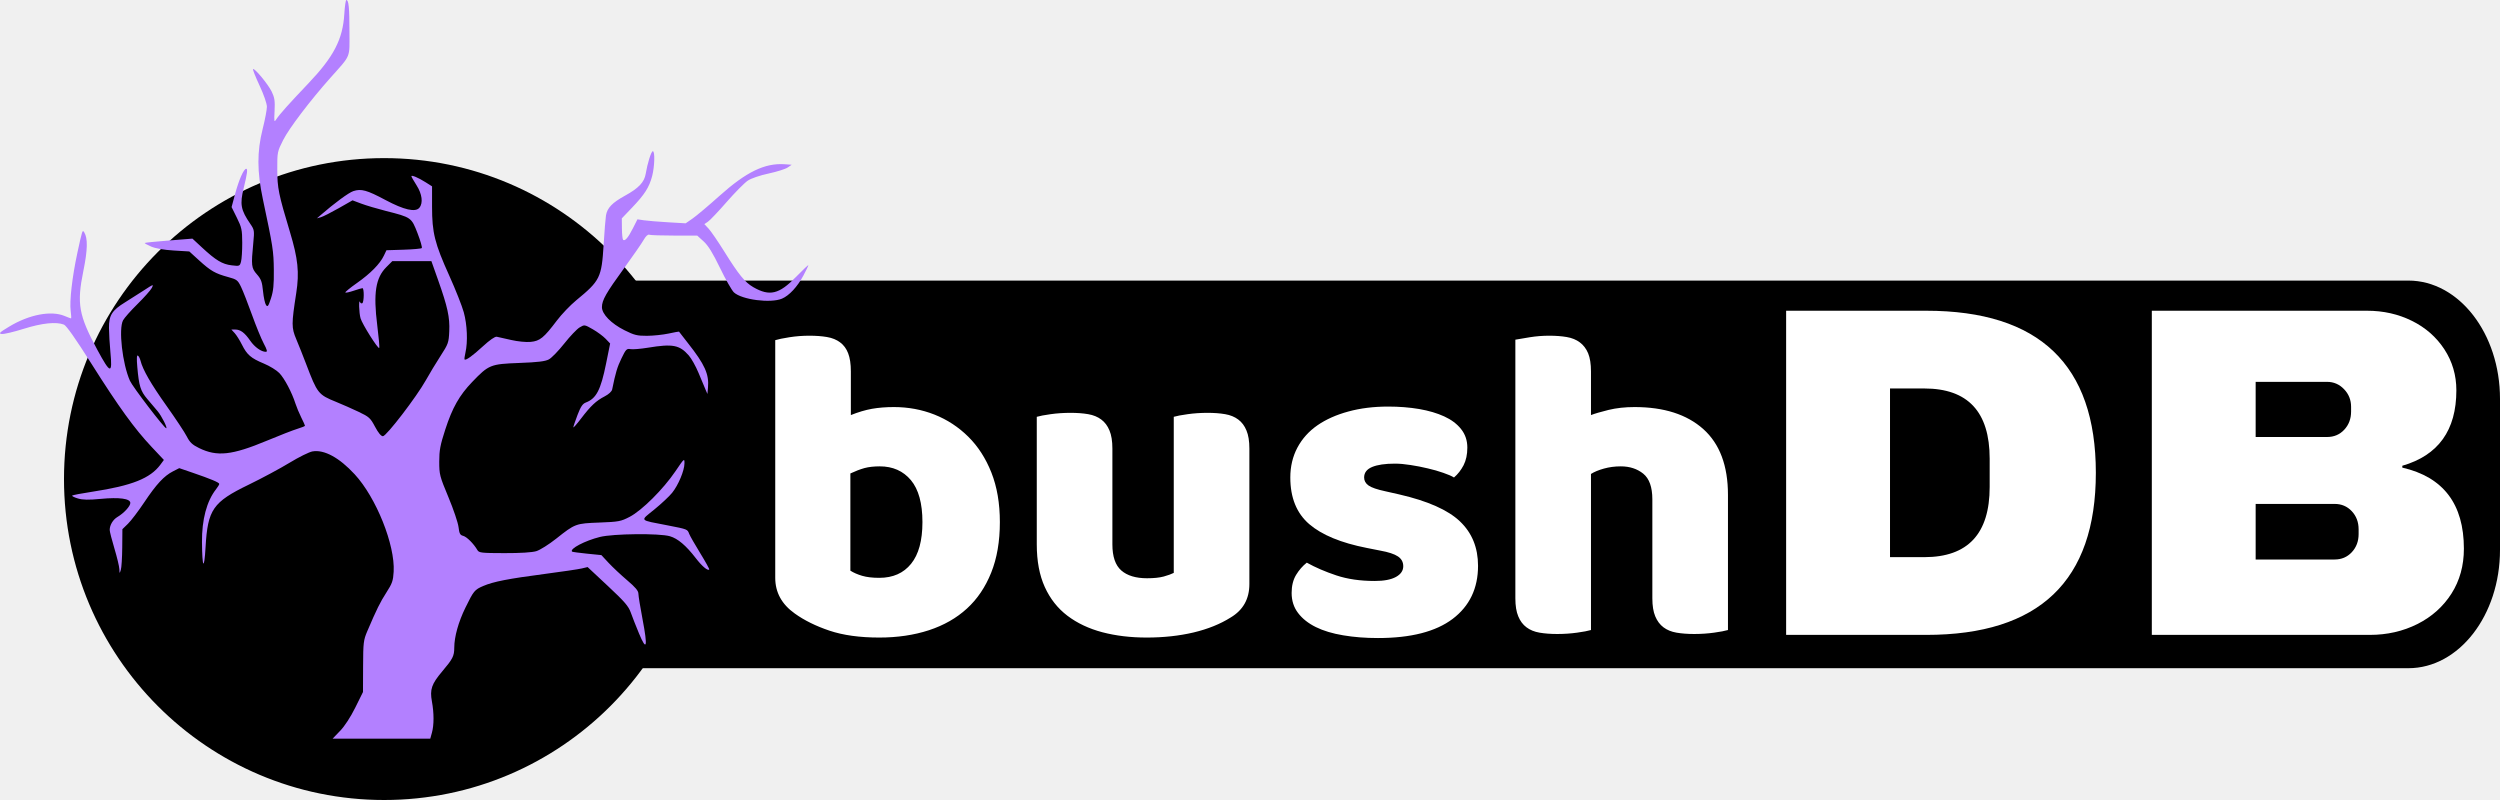
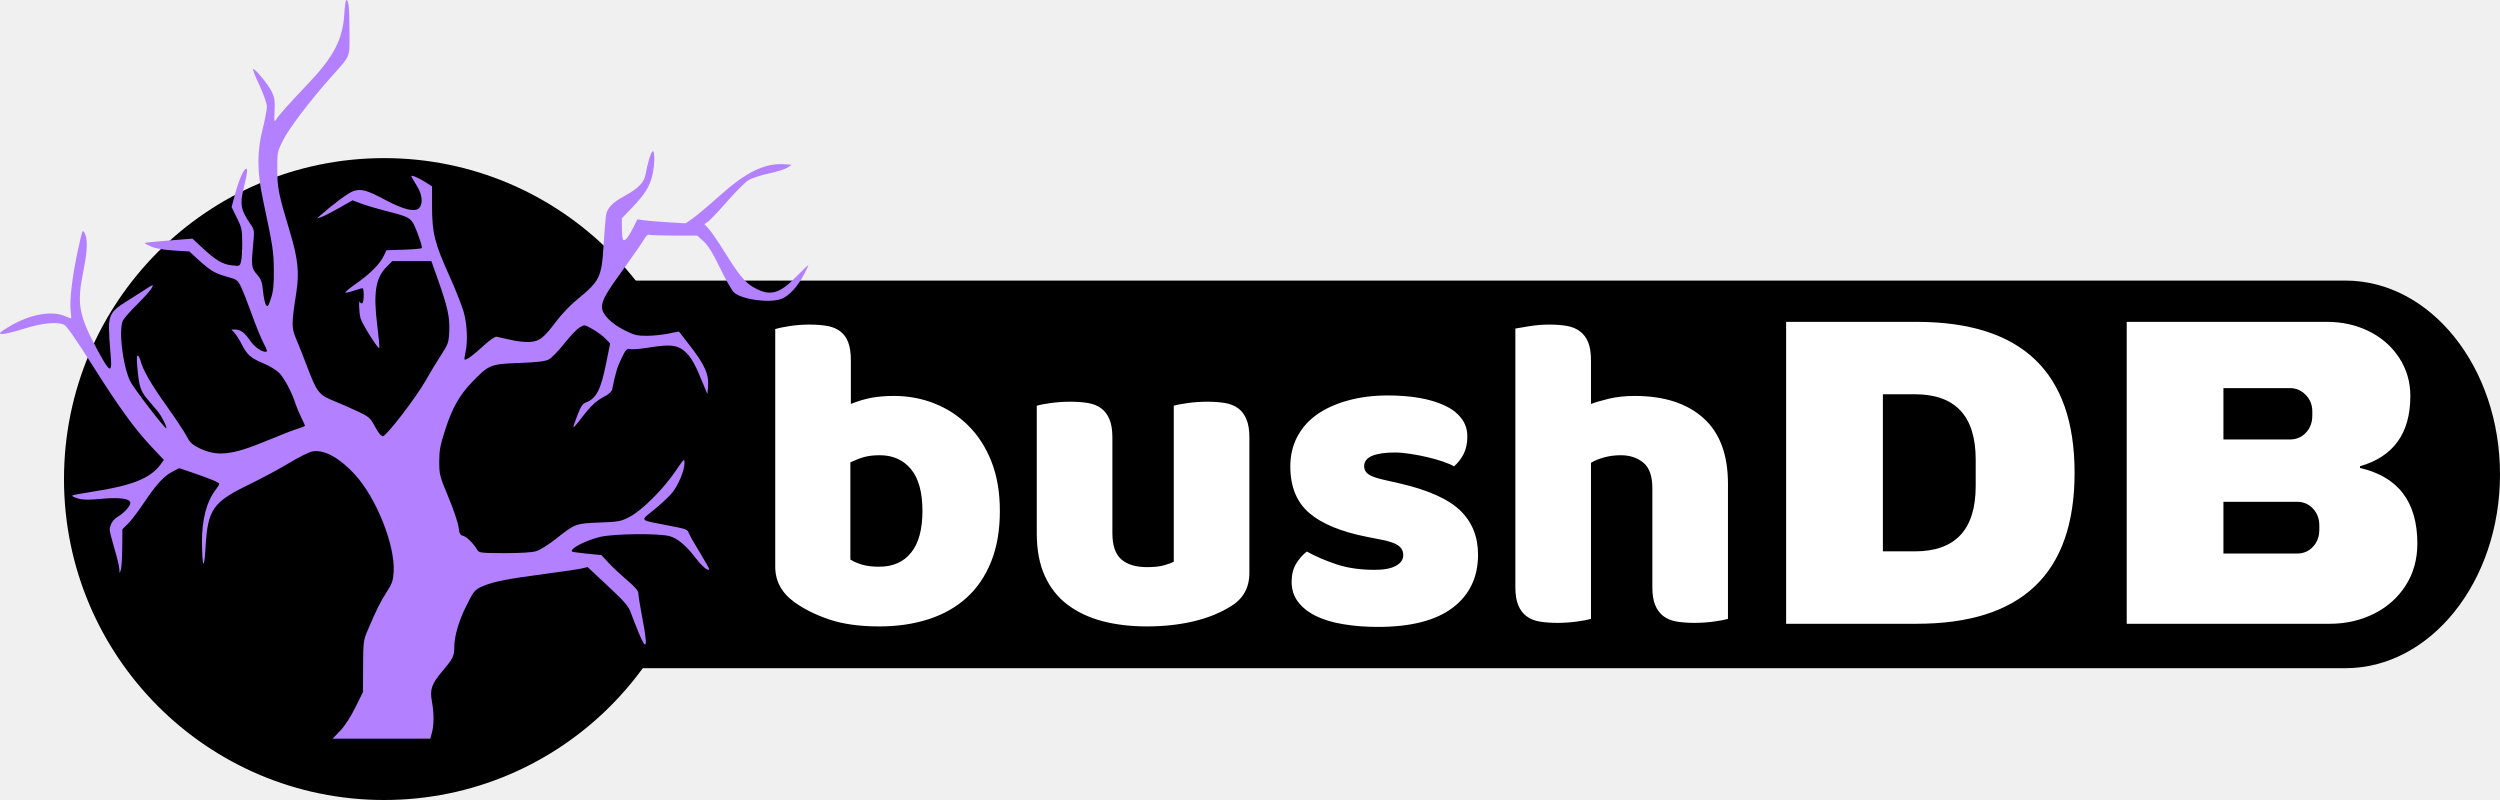
<svg xmlns="http://www.w3.org/2000/svg" width="350.001" height="112" version="1.1" viewBox="0 0 376.251 120.4" id="svg23">
  <defs id="defs7">
    <filter id="editing-jagged" x="0" y="0" width="1" height="1">
      <feTurbulence baseFrequency="0" result="turb" seed="1" id="feTurbulence2" />
      <feDisplacementMap in="SourceGraphic" in2="turb" id="feDisplacementMap4" scale="0" xChannelSelector="A" yChannelSelector="A" />
    </filter>
  </defs>
-   <g id="g1577" transform="translate(-14.37446,-7.252486)">
+   <g id="g1577" transform="translate(-14.37446,-7.252487)">
    <g id="g970" transform="translate(36)" style="stroke:none" />
  </g>
-   <g id="g1753" transform="matrix(1.0008,0,0,1.003333,-9.006658,-1.883745)">
-     <g id="g199">
-       <rect x="33.85" y="43.965" width="351.1" height="58.143" rx="13.78" ry="17.741" stroke-width="0.79" id="rect9" style="fill:#000000;stroke:none;stroke-width:1.739;stroke-dasharray:none" />
-       <g id="g1569" style="fill:#ffffff;stroke:none" transform="translate(31.37046,-0.7161302)">
-         <path d="m 267.294,49.204 q 25.509,0 25.509,24.312 0,24.312 -25.509,24.312 H 246.228 V 49.204 Z m -5.445,11.662 v 25.3 h 5.157 q 9.83,0 9.83,-10.53 v -4.241 q 0,-10.53 -9.83,-10.53 z m 71.739,-11.662 q 3.678,0 6.747,1.518 3.076,1.518 4.882,4.273 1.8,2.755 1.8,6.152 0,8.972 -8.128,11.309 v 0.281 q 9.26,2.12 9.26,12.159 0,3.815 -1.872,6.747 -1.878,2.932 -5.124,4.561 -3.253,1.623 -7.14,1.623 H 301.22 V 49.205 Z m -16.753,10.667 v 8.272 h 10.746 q 1.558,0 2.578,-1.093 1.027,-1.099 1.027,-2.722 v -0.707 q 0,-1.558 -1.06,-2.65 -1.06,-1.099 -2.546,-1.099 z m 0,18.311 v 8.337 h 11.878 q 1.551,0 2.578,-1.093 1.027,-1.099 1.027,-2.722 v -0.707 q 0,-1.63 -1.027,-2.722 -1.027,-1.093 -2.578,-1.093 z" fill="#aa0000" stroke-width="0.654" id="path11" style="fill:#ffffff;stroke:none" />
+   <g id="g261">
+     <rect x="24.87" y="42.227" width="351.381" height="58.337" rx="23.281" ry="29.168" stroke-width="0.79" id="rect9" style="fill:#000000;stroke:none;stroke-width:1.742;stroke-dasharray:none" />
+     <g id="g1569" style="fill:#ffffff;stroke:none" transform="matrix(1.0008,0,0,1.003333,22.38888,-4.276972)">
+       <g id="g202">
+         <path d="m 265.848,52.543 q 23.758,0 23.758,22.643 0,22.643 -23.758,22.643 H 246.228 V 52.543 Z m -5.071,10.861 v 23.563 h 4.803 q 9.155,0 9.155,-9.807 v -3.95 q 0,-9.807 -9.155,-9.807 z m 66.814,-10.861 q 3.425,0 6.284,1.414 2.865,1.414 4.547,3.98 1.676,2.566 1.676,5.729 0,8.356 -7.57,10.532 v 0.262 q 8.624,1.975 8.624,11.325 0,3.553 -1.743,6.284 -1.749,2.731 -4.772,4.248 -3.029,1.512 -6.65,1.512 H 297.445 V 52.544 Z m -15.603,9.935 v 7.704 h 10.008 q 1.451,0 2.401,-1.018 0.957,-1.024 0.957,-2.536 v -0.658 q 0,-1.451 -0.987,-2.468 -0.987,-1.024 -2.371,-1.024 z m 0,17.054 v 7.765 h 11.062 q 1.445,0 2.401,-1.018 0.957,-1.024 0.957,-2.536 v -0.658 q 0,-1.518 -0.957,-2.536 -0.957,-1.018 -2.401,-1.018 z" fill="#aa0000" stroke-width="0.609" id="path11" style="fill:#ffffff;stroke:none" />
        <g transform="matrix(1.045165,0,0,1.045165,90.59312,97.16051)" fill="#ffffff" id="g15" style="fill:#ffffff;stroke:none;filter:url(#editing-jagged)">
          <path d="m 3.46,-7.55 v -34.11 q 0.64,-0.2 2.04,-0.42 1.41,-0.22 2.88,-0.22 1.41,0 2.53,0.19 1.12,0.19 1.89,0.77 0.77,0.57 1.15,1.56 0.39,1 0.39,2.6 v 6.27 q 1.6,-0.64 3.04,-0.9 1.44,-0.25 3.16,-0.25 3.08,0 5.83,1.08 2.75,1.09 4.86,3.17 2.11,2.08 3.33,5.15 1.22,3.08 1.22,7.11 0,4.16 -1.25,7.26 -1.25,3.11 -3.49,5.15 -2.24,2.05 -5.47,3.11 -3.23,1.05 -7.14,1.05 -4.22,0 -7.17,-0.99 Q 8.32,-0.96 6.27,-2.43 3.46,-4.42 3.46,-7.55 Z m 14.97,0 q 2.95,0 4.58,-2.02 1.63,-2.01 1.63,-5.98 0,-4.03 -1.66,-6.02 -1.67,-1.98 -4.48,-1.98 -1.28,0 -2.21,0.25 -0.93,0.26 -2.02,0.77 v 13.95 q 0.71,0.45 1.7,0.74 0.99,0.29 2.46,0.29 z m 22.66,-4.8 v -18.31 q 0.64,-0.19 2.01,-0.38 1.38,-0.19 2.85,-0.19 1.41,0 2.53,0.19 1.12,0.19 1.89,0.77 0.77,0.57 1.18,1.57 0.42,0.99 0.42,2.59 v 13.76 q 0,2.62 1.28,3.74 1.28,1.12 3.71,1.12 1.47,0 2.4,-0.25 0.93,-0.26 1.44,-0.52 v -22.4 q 0.64,-0.19 2.02,-0.38 1.37,-0.19 2.84,-0.19 1.41,0 2.53,0.19 1.12,0.19 1.89,0.77 0.77,0.57 1.18,1.57 0.42,0.99 0.42,2.59 v 19.45 q 0,3.2 -2.69,4.8 -2.24,1.41 -5.34,2.15 -3.11,0.73 -6.75,0.73 -3.46,0 -6.37,-0.76 -2.91,-0.77 -5.03,-2.37 -2.11,-1.6 -3.26,-4.13 -1.15,-2.53 -1.15,-6.11 z m 63.49,3.07 q 0,4.86 -3.65,7.62 -3.65,2.75 -10.75,2.75 -2.69,0 -5,-0.39 -2.3,-0.38 -3.93,-1.18 -1.63,-0.8 -2.56,-2.02 -0.93,-1.21 -0.93,-2.88 0,-1.53 0.64,-2.59 0.64,-1.05 1.54,-1.76 1.85,1.03 4.25,1.83 2.4,0.8 5.54,0.8 1.98,0 3.04,-0.58 1.05,-0.58 1.05,-1.54 0,-0.89 -0.76,-1.4 -0.77,-0.52 -2.56,-0.84 l -1.92,-0.38 q -5.57,-1.09 -8.29,-3.42 -2.72,-2.34 -2.72,-6.69 0,-2.37 1.02,-4.29 1.03,-1.92 2.88,-3.2 1.86,-1.28 4.45,-1.98 2.59,-0.71 5.73,-0.71 2.37,0 4.45,0.35 2.08,0.36 3.61,1.06 1.54,0.7 2.43,1.82 0.9,1.12 0.9,2.66 0,1.47 -0.54,2.53 -0.55,1.05 -1.38,1.76 -0.51,-0.32 -1.54,-0.67 -1.02,-0.36 -2.24,-0.64 -1.21,-0.29 -2.46,-0.48 -1.25,-0.2 -2.27,-0.2 -2.11,0 -3.27,0.48 -1.15,0.48 -1.15,1.51 0,0.7 0.64,1.15 0.64,0.45 2.43,0.83 l 1.99,0.45 q 6.14,1.41 8.73,3.87 2.6,2.47 2.6,6.37 z m 35.96,-10.18 v 19.4 q -0.64,0.19 -2.01,0.38 -1.38,0.19 -2.85,0.19 -1.41,0 -2.53,-0.19 -1.12,-0.19 -1.89,-0.77 -0.76,-0.57 -1.18,-1.57 -0.42,-0.99 -0.42,-2.59 v -14.21 q 0,-2.62 -1.31,-3.68 -1.31,-1.05 -3.23,-1.05 -1.28,0 -2.43,0.32 -1.15,0.32 -1.86,0.77 v 22.4 q -0.64,0.19 -2.01,0.38 -1.38,0.19 -2.85,0.19 -1.41,0 -2.53,-0.19 -1.12,-0.19 -1.89,-0.77 -0.77,-0.57 -1.18,-1.57 -0.42,-0.99 -0.42,-2.59 v -37.12 q 0.71,-0.13 2.08,-0.35 1.38,-0.22 2.79,-0.22 1.4,0 2.52,0.19 1.12,0.19 1.89,0.77 0.77,0.57 1.19,1.56 0.41,1 0.41,2.6 v 6.27 q 0.83,-0.32 2.53,-0.74 1.7,-0.41 3.74,-0.41 6.34,0 9.89,3.16 3.55,3.17 3.55,9.44 z" fill="#ffffff" id="path13" style="fill:#ffffff;stroke:none" />
        </g>
      </g>
-       <g id="g1084" transform="matrix(1.318936,0,0,1.318936,-30.16478,-23.49426)">
-         <circle style="fill:#000000;stroke:#000000;stroke-width:1.496;stroke-linejoin:round;stroke-dasharray:none" id="path1024" cx="73.49" cy="73.719" r="35.752" />
-         <g id="g1079">
-           <path d="m 68.471,102.36 c 0.522,-0.542 1.196,-1.575 1.732,-2.654 l 0.877,-1.767 0.012,-2.914 c 0.011,-2.711 0.045,-2.989 0.477,-4 1.059,-2.476 1.476,-3.317 2.19,-4.421 0.65,-1.005 0.761,-1.323 0.819,-2.354 0.171,-3.036 -1.989,-8.42 -4.443,-11.07 -1.761,-1.903 -3.475,-2.831 -4.809,-2.606 -0.376,0.063 -1.557,0.646 -2.625,1.295 -1.068,0.649 -3.166,1.772 -4.662,2.496 -4.076,1.972 -4.663,2.82 -4.907,7.09 -0.157,2.733 -0.386,2.415 -0.409,-0.569 -0.02,-2.555 0.54,-4.657 1.603,-6.008 0.203,-0.258 0.368,-0.53 0.368,-0.605 0,-0.162 -0.972,-0.57 -3.051,-1.279 l -1.512,-0.516 -0.714,0.364 c -1.022,0.521 -1.893,1.458 -3.279,3.528 -0.668,0.997 -1.501,2.091 -1.852,2.431 l -0.637,0.618 -0.018,2.092 c -0.01,1.151 -0.083,2.296 -0.163,2.544 -0.142,0.445 -0.145,0.443 -0.165,-0.091 -0.011,-0.299 -0.264,-1.351 -0.561,-2.338 -0.298,-0.987 -0.541,-1.941 -0.541,-2.119 0,-0.554 0.372,-1.174 0.885,-1.477 0.74,-0.437 1.468,-1.226 1.468,-1.59 0,-0.5 -1.233,-0.669 -3.388,-0.466 -1.382,0.131 -2.038,0.118 -2.598,-0.049 -0.412,-0.123 -0.702,-0.271 -0.645,-0.328 0.057,-0.057 1.101,-0.256 2.32,-0.441 4.497,-0.686 6.588,-1.517 7.743,-3.079 l 0.393,-0.532 -1.402,-1.486 c -1.962,-2.08 -3.715,-4.497 -6.859,-9.458 -1.785,-2.816 -2.86,-4.341 -3.135,-4.448 -0.883,-0.343 -2.504,-0.174 -4.586,0.479 -1.126,0.353 -2.252,0.618 -2.503,0.588 -0.391,-0.046 -0.27,-0.166 0.849,-0.84 2.281,-1.374 4.779,-1.851 6.324,-1.205 0.357,0.149 0.684,0.272 0.725,0.272 0.041,0 0.023,-0.387 -0.04,-0.861 -0.145,-1.093 0.176,-3.884 0.756,-6.562 0.573,-2.65 0.587,-2.69 0.792,-2.357 0.416,0.673 0.386,1.996 -0.097,4.359 -0.77,3.766 -0.544,5.047 1.587,8.989 1.504,2.781 1.737,2.821 1.49,0.252 -0.082,-0.856 -0.154,-2.085 -0.161,-2.733 -0.014,-1.434 0.344,-2.003 1.837,-2.916 0.552,-0.338 1.521,-0.952 2.152,-1.364 1.081,-0.706 1.134,-0.722 0.896,-0.272 -0.139,0.263 -0.876,1.089 -1.637,1.836 -0.761,0.747 -1.501,1.578 -1.643,1.847 -0.525,0.993 -0.077,4.93 0.781,6.871 0.301,0.681 3.92,5.404 4.14,5.404 0.181,0 -0.531,-1.409 -0.978,-1.936 -0.27,-0.318 -0.804,-0.947 -1.187,-1.399 -0.764,-0.899 -0.943,-1.473 -1.131,-3.617 -0.084,-0.966 -0.064,-1.392 0.062,-1.314 0.103,0.063 0.239,0.322 0.302,0.575 0.262,1.044 1.185,2.645 2.965,5.14 1.036,1.453 2.078,3.022 2.314,3.486 0.344,0.674 0.625,0.94 1.397,1.317 2.055,1.005 3.744,0.822 7.734,-0.837 1.444,-0.601 3.012,-1.209 3.485,-1.351 0.473,-0.142 0.86,-0.299 0.86,-0.348 0,-0.049 -0.193,-0.474 -0.428,-0.944 -0.235,-0.47 -0.532,-1.18 -0.66,-1.578 -0.405,-1.265 -1.255,-2.869 -1.84,-3.472 -0.311,-0.321 -1.103,-0.806 -1.761,-1.078 -1.474,-0.61 -1.92,-0.993 -2.501,-2.149 -0.25,-0.498 -0.623,-1.089 -0.828,-1.313 l -0.374,-0.407 h 0.444 c 0.59,0 1.071,0.358 1.701,1.266 0.509,0.734 1.26,1.268 1.785,1.268 0.199,0 0.14,-0.231 -0.244,-0.951 -0.279,-0.523 -0.883,-1.994 -1.342,-3.269 -0.459,-1.275 -1.017,-2.696 -1.24,-3.156 -0.379,-0.781 -0.48,-0.858 -1.492,-1.133 -1.459,-0.397 -1.974,-0.693 -3.292,-1.889 l -1.119,-1.016 -1.778,-0.108 c -1.128,-0.069 -2.069,-0.233 -2.575,-0.451 -0.439,-0.188 -0.764,-0.373 -0.724,-0.409 0.04,-0.037 1.28,-0.162 2.754,-0.279 l 2.681,-0.213 1.103,1.021 c 1.562,1.446 2.303,1.89 3.365,2.016 0.901,0.107 0.928,0.096 1.07,-0.413 0.08,-0.287 0.143,-1.255 0.139,-2.151 -0.006,-1.477 -0.063,-1.743 -0.61,-2.845 l -0.604,-1.216 0.404,-1.5 c 0.433,-1.609 0.987,-2.858 1.268,-2.858 0.186,0 0.11,0.578 -0.29,2.199 -0.457,1.85 -0.338,2.482 0.765,4.088 0.447,0.65 0.463,0.755 0.329,2.132 -0.253,2.604 -0.223,2.867 0.411,3.588 0.483,0.55 0.592,0.851 0.698,1.924 0.069,0.699 0.223,1.405 0.342,1.568 0.185,0.253 0.268,0.139 0.565,-0.766 0.273,-0.834 0.343,-1.531 0.324,-3.236 -0.024,-2.154 -0.099,-2.633 -1.253,-8.057 -0.665,-3.123 -0.67,-5.396 -0.019,-7.967 0.265,-1.046 0.481,-2.181 0.482,-2.523 1.35e-4,-0.361 -0.35,-1.372 -0.835,-2.409 -0.459,-0.983 -0.796,-1.826 -0.747,-1.874 0.159,-0.159 1.726,1.726 2.131,2.562 0.327,0.676 0.384,1.056 0.327,2.188 -0.065,1.28 -0.051,1.342 0.206,0.944 0.346,-0.536 1.421,-1.734 3.627,-4.047 2.918,-3.059 3.946,-5.036 4.119,-7.921 0.052,-0.871 0.156,-1.584 0.23,-1.584 0.267,0 0.353,0.861 0.356,3.562 0.003,3.133 0.225,2.595 -2.194,5.31 -2.312,2.594 -4.682,5.708 -5.36,7.043 -0.668,1.316 -0.681,1.383 -0.677,3.351 0.005,2.118 0.149,2.827 1.448,7.124 0.917,3.035 1.079,4.597 0.717,6.924 -0.552,3.547 -0.552,3.955 5.4e-4,5.26 0.272,0.642 0.774,1.901 1.115,2.797 1.29,3.385 1.387,3.507 3.437,4.337 0.684,0.277 1.83,0.782 2.548,1.122 1.205,0.571 1.35,0.702 1.881,1.699 0.372,0.699 0.689,1.08 0.898,1.08 0.395,0 3.857,-4.504 4.907,-6.385 0.402,-0.72 1.151,-1.956 1.664,-2.747 0.883,-1.361 0.936,-1.51 0.994,-2.806 0.072,-1.587 -0.186,-2.765 -1.282,-5.85 l -0.756,-2.127 h -4.452 l -0.683,0.683 c -1.224,1.224 -1.497,2.962 -1.037,6.618 0.172,1.372 0.275,2.533 0.228,2.58 -0.14,0.14 -1.943,-2.715 -2.133,-3.38 -0.177,-0.618 -0.227,-2.263 -0.056,-1.838 0.05,0.125 0.166,0.181 0.257,0.125 0.206,-0.127 0.221,-1.71 0.017,-1.71 -0.082,0 -0.534,0.131 -1.006,0.292 -0.471,0.161 -0.897,0.252 -0.946,0.202 -0.049,-0.049 0.546,-0.535 1.322,-1.079 1.55,-1.086 2.626,-2.178 3.075,-3.119 l 0.291,-0.61 1.951,-0.061 c 1.073,-0.033 2.007,-0.117 2.076,-0.186 0.069,-0.069 -0.149,-0.829 -0.483,-1.688 -0.701,-1.801 -0.693,-1.796 -3.638,-2.542 -0.978,-0.248 -2.228,-0.619 -2.777,-0.824 l -0.998,-0.374 -1.576,0.895 c -0.867,0.492 -1.78,0.953 -2.029,1.023 l -0.453,0.128 0.379,-0.328 c 1.64,-1.42 3.236,-2.591 3.776,-2.769 0.895,-0.295 1.538,-0.117 3.672,1.019 2.101,1.118 3.406,1.415 3.852,0.877 0.447,-0.539 0.318,-1.56 -0.323,-2.559 -0.321,-0.501 -0.584,-0.963 -0.584,-1.026 0,-0.173 0.793,0.162 1.621,0.685 l 0.733,0.463 V 42.747 c 0,2.967 0.301,4.165 1.973,7.86 0.704,1.555 1.444,3.421 1.645,4.147 0.389,1.405 0.471,3.37 0.19,4.58 -0.092,0.396 -0.137,0.748 -0.102,0.784 0.141,0.141 0.907,-0.407 2.099,-1.502 0.77,-0.707 1.372,-1.122 1.569,-1.083 0.176,0.035 0.915,0.201 1.643,0.368 0.763,0.175 1.706,0.268 2.226,0.218 1.057,-0.102 1.503,-0.464 2.989,-2.427 0.538,-0.711 1.528,-1.744 2.199,-2.295 2.733,-2.243 2.898,-2.575 3.132,-6.344 0.094,-1.508 0.213,-2.998 0.266,-3.312 0.144,-0.864 0.708,-1.447 2.18,-2.255 1.546,-0.848 2.191,-1.528 2.349,-2.476 0.202,-1.211 0.632,-2.575 0.812,-2.575 0.259,0 0.21,1.757 -0.08,2.847 -0.337,1.265 -0.853,2.072 -2.269,3.551 l -1.186,1.238 0.013,1.159 c 0.008,0.637 0.066,1.212 0.131,1.277 0.202,0.202 0.585,-0.245 1.123,-1.307 l 0.516,-1.02 0.738,0.109 c 0.406,0.06 1.643,0.162 2.749,0.227 l 2.011,0.118 0.795,-0.549 c 0.437,-0.302 1.814,-1.459 3.058,-2.571 3.061,-2.735 5.188,-3.76 7.459,-3.597 l 0.779,0.056 -0.466,0.317 c -0.257,0.174 -1.231,0.48 -2.166,0.68 -0.992,0.212 -1.979,0.548 -2.372,0.808 -0.37,0.245 -1.449,1.332 -2.398,2.415 -0.949,1.084 -1.912,2.097 -2.141,2.251 l -0.416,0.281 0.484,0.516 c 0.266,0.284 1.07,1.453 1.786,2.599 1.65,2.639 2.361,3.51 3.309,4.055 1.863,1.071 2.939,0.812 4.877,-1.172 0.772,-0.79 1.403,-1.387 1.403,-1.325 0,0.062 -0.255,0.59 -0.566,1.174 -0.676,1.268 -1.624,2.288 -2.445,2.631 -1.302,0.544 -4.572,0.12 -5.475,-0.71 -0.238,-0.219 -0.951,-1.468 -1.584,-2.774 -0.832,-1.719 -1.352,-2.557 -1.878,-3.033 l -0.727,-0.657 h -2.61 c -1.436,0 -2.722,-0.043 -2.86,-0.096 -0.156,-0.06 -0.395,0.162 -0.636,0.588 -0.212,0.376 -1.21,1.816 -2.218,3.199 -2.071,2.842 -2.538,3.661 -2.538,4.448 0,0.795 1.049,1.865 2.577,2.629 1.106,0.554 1.443,0.636 2.562,0.631 0.709,-0.004 1.817,-0.12 2.463,-0.258 0.646,-0.139 1.179,-0.238 1.184,-0.22 0.006,0.018 0.46,0.602 1.012,1.299 1.938,2.448 2.433,3.546 2.293,5.081 l -0.065,0.713 -0.223,-0.519 c -0.123,-0.285 -0.478,-1.132 -0.79,-1.88 -0.312,-0.749 -0.811,-1.64 -1.11,-1.98 -1.054,-1.201 -1.827,-1.348 -4.653,-0.885 -0.846,0.139 -1.748,0.212 -2.005,0.163 -0.421,-0.081 -0.519,0.021 -1.02,1.057 -0.482,0.996 -0.674,1.638 -1.058,3.527 -0.047,0.232 -0.39,0.549 -0.85,0.786 -0.983,0.507 -1.592,1.076 -2.693,2.519 -0.486,0.637 -0.884,1.087 -0.884,1 0,-0.087 0.213,-0.716 0.473,-1.397 0.363,-0.949 0.584,-1.281 0.95,-1.42 1.196,-0.455 1.701,-1.423 2.311,-4.437 l 0.461,-2.275 -0.513,-0.536 c -0.282,-0.295 -0.94,-0.781 -1.461,-1.079 -0.943,-0.54 -0.951,-0.541 -1.505,-0.214 -0.307,0.181 -1.093,1.005 -1.748,1.831 -0.655,0.826 -1.444,1.638 -1.754,1.804 -0.426,0.228 -1.255,0.328 -3.397,0.408 -3.27,0.123 -3.459,0.199 -5.356,2.167 -1.451,1.505 -2.257,2.926 -3.061,5.396 -0.579,1.779 -0.69,2.367 -0.69,3.659 3.58e-4,1.465 0.051,1.66 1.047,4.042 0.576,1.377 1.094,2.906 1.152,3.398 0.088,0.744 0.177,0.912 0.531,1.001 0.406,0.102 1.202,0.896 1.622,1.619 0.179,0.309 0.457,0.34 3.078,0.345 1.83,0.004 3.158,-0.078 3.64,-0.225 0.417,-0.127 1.436,-0.765 2.263,-1.419 2.166,-1.712 2.219,-1.732 4.934,-1.834 2.204,-0.084 2.438,-0.128 3.451,-0.653 1.391,-0.722 3.831,-3.147 5.209,-5.177 1.005,-1.48 1.038,-1.509 1.033,-0.905 -0.006,0.826 -0.697,2.474 -1.408,3.355 -0.314,0.39 -1.221,1.238 -2.016,1.885 -1.669,1.36 -1.831,1.168 1.527,1.821 2.262,0.44 2.233,0.429 2.437,0.965 0.083,0.219 0.647,1.203 1.254,2.188 0.606,0.984 1.07,1.823 1.03,1.863 -0.175,0.175 -0.828,-0.376 -1.542,-1.302 -1.1,-1.426 -2.043,-2.222 -2.942,-2.483 -1.203,-0.35 -6.454,-0.296 -7.978,0.081 -1.706,0.422 -3.489,1.358 -3.179,1.668 0.038,0.038 0.806,0.143 1.706,0.233 l 1.637,0.164 0.832,0.89 c 0.458,0.489 1.407,1.377 2.11,1.973 0.95,0.805 1.279,1.199 1.281,1.536 9.4e-4,0.249 0.217,1.57 0.478,2.935 0.602,3.142 0.464,3.677 -0.408,1.585 -0.352,-0.843 -0.776,-1.921 -0.944,-2.395 -0.251,-0.711 -0.709,-1.24 -2.611,-3.013 l -2.307,-2.151 -0.678,0.16 c -0.373,0.088 -2.266,0.368 -4.208,0.622 -4.165,0.545 -5.859,0.875 -7.005,1.366 -1,0.429 -1.097,0.546 -2.044,2.476 -0.795,1.62 -1.265,3.301 -1.269,4.537 -0.003,0.961 -0.162,1.274 -1.37,2.701 -1.217,1.437 -1.43,2.056 -1.178,3.422 0.243,1.314 0.244,2.68 0.001,3.552 l -0.189,0.679 H 67.616 l 0.855,-0.887 z" fill="#9955ff" stroke="#000" stroke-width="1.139" id="path21" style="fill:#b380ff;stroke:none;stroke-width:0;stroke-dasharray:none" />
-         </g>
+     </g>
+     <g id="g1084" transform="matrix(1.31999,0,0,1.323332,-39.19555,-25.45632)">
+       <circle style="fill:#000000;stroke:#000000;stroke-width:1.496;stroke-linejoin:round;stroke-dasharray:none" id="path1024" cx="73.49" cy="73.719" r="35.752" />
+       <g id="g1079">
+         <path d="m 68.471,102.36 c 0.522,-0.542 1.196,-1.575 1.732,-2.654 l 0.877,-1.767 0.012,-2.914 c 0.011,-2.711 0.045,-2.989 0.477,-4 1.059,-2.476 1.476,-3.317 2.19,-4.421 0.65,-1.005 0.761,-1.323 0.819,-2.354 0.171,-3.036 -1.989,-8.42 -4.443,-11.07 -1.761,-1.903 -3.475,-2.831 -4.809,-2.606 -0.376,0.063 -1.557,0.646 -2.625,1.295 -1.068,0.649 -3.166,1.772 -4.662,2.496 -4.076,1.972 -4.663,2.82 -4.907,7.09 -0.157,2.733 -0.386,2.415 -0.409,-0.569 -0.02,-2.555 0.54,-4.657 1.603,-6.008 0.203,-0.258 0.368,-0.53 0.368,-0.605 0,-0.162 -0.972,-0.57 -3.051,-1.279 l -1.512,-0.516 -0.714,0.364 c -1.022,0.521 -1.893,1.458 -3.279,3.528 -0.668,0.997 -1.501,2.091 -1.852,2.431 l -0.637,0.618 -0.018,2.092 c -0.01,1.151 -0.083,2.296 -0.163,2.544 -0.142,0.445 -0.145,0.443 -0.165,-0.091 -0.011,-0.299 -0.264,-1.351 -0.561,-2.338 -0.298,-0.987 -0.541,-1.941 -0.541,-2.119 0,-0.554 0.372,-1.174 0.885,-1.477 0.74,-0.437 1.468,-1.226 1.468,-1.59 0,-0.5 -1.233,-0.669 -3.388,-0.466 -1.382,0.131 -2.038,0.118 -2.598,-0.049 -0.412,-0.123 -0.702,-0.271 -0.645,-0.328 0.057,-0.057 1.101,-0.256 2.32,-0.441 4.497,-0.686 6.588,-1.517 7.743,-3.079 l 0.393,-0.532 -1.402,-1.486 c -1.962,-2.08 -3.715,-4.497 -6.859,-9.458 -1.785,-2.816 -2.86,-4.341 -3.135,-4.448 -0.883,-0.343 -2.504,-0.174 -4.586,0.479 -1.126,0.353 -2.252,0.618 -2.503,0.588 -0.391,-0.046 -0.27,-0.166 0.849,-0.84 2.281,-1.374 4.779,-1.851 6.324,-1.205 0.357,0.149 0.684,0.272 0.725,0.272 0.041,0 0.023,-0.387 -0.04,-0.861 -0.145,-1.093 0.176,-3.884 0.756,-6.562 0.573,-2.65 0.587,-2.69 0.792,-2.357 0.416,0.673 0.386,1.996 -0.097,4.359 -0.77,3.766 -0.544,5.047 1.587,8.989 1.504,2.781 1.737,2.821 1.49,0.252 -0.082,-0.856 -0.154,-2.085 -0.161,-2.733 -0.014,-1.434 0.344,-2.003 1.837,-2.916 0.552,-0.338 1.521,-0.952 2.152,-1.364 1.081,-0.706 1.134,-0.722 0.896,-0.272 -0.139,0.263 -0.876,1.089 -1.637,1.836 -0.761,0.747 -1.501,1.578 -1.643,1.847 -0.525,0.993 -0.077,4.93 0.781,6.871 0.301,0.681 3.92,5.404 4.14,5.404 0.181,0 -0.531,-1.409 -0.978,-1.936 -0.27,-0.318 -0.804,-0.947 -1.187,-1.399 -0.764,-0.899 -0.943,-1.473 -1.131,-3.617 -0.084,-0.966 -0.064,-1.392 0.062,-1.314 0.103,0.063 0.239,0.322 0.302,0.575 0.262,1.044 1.185,2.645 2.965,5.14 1.036,1.453 2.078,3.022 2.314,3.486 0.344,0.674 0.625,0.94 1.397,1.317 2.055,1.005 3.744,0.822 7.734,-0.837 1.444,-0.601 3.012,-1.209 3.485,-1.351 0.473,-0.142 0.86,-0.299 0.86,-0.348 0,-0.049 -0.193,-0.474 -0.428,-0.944 -0.235,-0.47 -0.532,-1.18 -0.66,-1.578 -0.405,-1.265 -1.255,-2.869 -1.84,-3.472 -0.311,-0.321 -1.103,-0.806 -1.761,-1.078 -1.474,-0.61 -1.92,-0.993 -2.501,-2.149 -0.25,-0.498 -0.623,-1.089 -0.828,-1.313 l -0.374,-0.407 h 0.444 c 0.59,0 1.071,0.358 1.701,1.266 0.509,0.734 1.26,1.268 1.785,1.268 0.199,0 0.14,-0.231 -0.244,-0.951 -0.279,-0.523 -0.883,-1.994 -1.342,-3.269 -0.459,-1.275 -1.017,-2.696 -1.24,-3.156 -0.379,-0.781 -0.48,-0.858 -1.492,-1.133 -1.459,-0.397 -1.974,-0.693 -3.292,-1.889 l -1.119,-1.016 -1.778,-0.108 c -1.128,-0.069 -2.069,-0.233 -2.575,-0.451 -0.439,-0.188 -0.764,-0.373 -0.724,-0.409 0.04,-0.037 1.28,-0.162 2.754,-0.279 l 2.681,-0.213 1.103,1.021 c 1.562,1.446 2.303,1.89 3.365,2.016 0.901,0.107 0.928,0.096 1.07,-0.413 0.08,-0.287 0.143,-1.255 0.139,-2.151 -0.006,-1.477 -0.063,-1.743 -0.61,-2.845 l -0.604,-1.216 0.404,-1.5 c 0.433,-1.609 0.987,-2.858 1.268,-2.858 0.186,0 0.11,0.578 -0.29,2.199 -0.457,1.85 -0.338,2.482 0.765,4.088 0.447,0.65 0.463,0.755 0.329,2.132 -0.253,2.604 -0.223,2.867 0.411,3.588 0.483,0.55 0.592,0.851 0.698,1.924 0.069,0.699 0.223,1.405 0.342,1.568 0.185,0.253 0.268,0.139 0.565,-0.766 0.273,-0.834 0.343,-1.531 0.324,-3.236 -0.024,-2.154 -0.099,-2.633 -1.253,-8.057 -0.665,-3.123 -0.67,-5.396 -0.019,-7.967 0.265,-1.046 0.481,-2.181 0.482,-2.523 1.35e-4,-0.361 -0.35,-1.372 -0.835,-2.409 -0.459,-0.983 -0.796,-1.826 -0.747,-1.874 0.159,-0.159 1.726,1.726 2.131,2.562 0.327,0.676 0.384,1.056 0.327,2.188 -0.065,1.28 -0.051,1.342 0.206,0.944 0.346,-0.536 1.421,-1.734 3.627,-4.047 2.918,-3.059 3.946,-5.036 4.119,-7.921 0.052,-0.871 0.156,-1.584 0.23,-1.584 0.267,0 0.353,0.861 0.356,3.562 0.003,3.133 0.225,2.595 -2.194,5.31 -2.312,2.594 -4.682,5.708 -5.36,7.043 -0.668,1.316 -0.681,1.383 -0.677,3.351 0.005,2.118 0.149,2.827 1.448,7.124 0.917,3.035 1.079,4.597 0.717,6.924 -0.552,3.547 -0.552,3.955 5.4e-4,5.26 0.272,0.642 0.774,1.901 1.115,2.797 1.29,3.385 1.387,3.507 3.437,4.337 0.684,0.277 1.83,0.782 2.548,1.122 1.205,0.571 1.35,0.702 1.881,1.699 0.372,0.699 0.689,1.08 0.898,1.08 0.395,0 3.857,-4.504 4.907,-6.385 0.402,-0.72 1.151,-1.956 1.664,-2.747 0.883,-1.361 0.936,-1.51 0.994,-2.806 0.072,-1.587 -0.186,-2.765 -1.282,-5.85 l -0.756,-2.127 h -4.452 l -0.683,0.683 c -1.224,1.224 -1.497,2.962 -1.037,6.618 0.172,1.372 0.275,2.533 0.228,2.58 -0.14,0.14 -1.943,-2.715 -2.133,-3.38 -0.177,-0.618 -0.227,-2.263 -0.056,-1.838 0.05,0.125 0.166,0.181 0.257,0.125 0.206,-0.127 0.221,-1.71 0.017,-1.71 -0.082,0 -0.534,0.131 -1.006,0.292 -0.471,0.161 -0.897,0.252 -0.946,0.202 -0.049,-0.049 0.546,-0.535 1.322,-1.079 1.55,-1.086 2.626,-2.178 3.075,-3.119 l 0.291,-0.61 1.951,-0.061 c 1.073,-0.033 2.007,-0.117 2.076,-0.186 0.069,-0.069 -0.149,-0.829 -0.483,-1.688 -0.701,-1.801 -0.693,-1.796 -3.638,-2.542 -0.978,-0.248 -2.228,-0.619 -2.777,-0.824 l -0.998,-0.374 -1.576,0.895 c -0.867,0.492 -1.78,0.953 -2.029,1.023 l -0.453,0.128 0.379,-0.328 c 1.64,-1.42 3.236,-2.591 3.776,-2.769 0.895,-0.295 1.538,-0.117 3.672,1.019 2.101,1.118 3.406,1.415 3.852,0.877 0.447,-0.539 0.318,-1.56 -0.323,-2.559 -0.321,-0.501 -0.584,-0.963 -0.584,-1.026 0,-0.173 0.793,0.162 1.621,0.685 l 0.733,0.463 V 42.747 c 0,2.967 0.301,4.165 1.973,7.86 0.704,1.555 1.444,3.421 1.645,4.147 0.389,1.405 0.471,3.37 0.19,4.58 -0.092,0.396 -0.137,0.748 -0.102,0.784 0.141,0.141 0.907,-0.407 2.099,-1.502 0.77,-0.707 1.372,-1.122 1.569,-1.083 0.176,0.035 0.915,0.201 1.643,0.368 0.763,0.175 1.706,0.268 2.226,0.218 1.057,-0.102 1.503,-0.464 2.989,-2.427 0.538,-0.711 1.528,-1.744 2.199,-2.295 2.733,-2.243 2.898,-2.575 3.132,-6.344 0.094,-1.508 0.213,-2.998 0.266,-3.312 0.144,-0.864 0.708,-1.447 2.18,-2.255 1.546,-0.848 2.191,-1.528 2.349,-2.476 0.202,-1.211 0.632,-2.575 0.812,-2.575 0.259,0 0.21,1.757 -0.08,2.847 -0.337,1.265 -0.853,2.072 -2.269,3.551 l -1.186,1.238 0.013,1.159 c 0.008,0.637 0.066,1.212 0.131,1.277 0.202,0.202 0.585,-0.245 1.123,-1.307 l 0.516,-1.02 0.738,0.109 c 0.406,0.06 1.643,0.162 2.749,0.227 l 2.011,0.118 0.795,-0.549 c 0.437,-0.302 1.814,-1.459 3.058,-2.571 3.061,-2.735 5.188,-3.76 7.459,-3.597 l 0.779,0.056 -0.466,0.317 c -0.257,0.174 -1.231,0.48 -2.166,0.68 -0.992,0.212 -1.979,0.548 -2.372,0.808 -0.37,0.245 -1.449,1.332 -2.398,2.415 -0.949,1.084 -1.912,2.097 -2.141,2.251 l -0.416,0.281 0.484,0.516 c 0.266,0.284 1.07,1.453 1.786,2.599 1.65,2.639 2.361,3.51 3.309,4.055 1.863,1.071 2.939,0.812 4.877,-1.172 0.772,-0.79 1.403,-1.387 1.403,-1.325 0,0.062 -0.255,0.59 -0.566,1.174 -0.676,1.268 -1.624,2.288 -2.445,2.631 -1.302,0.544 -4.572,0.12 -5.475,-0.71 -0.238,-0.219 -0.951,-1.468 -1.584,-2.774 -0.832,-1.719 -1.352,-2.557 -1.878,-3.033 l -0.727,-0.657 h -2.61 c -1.436,0 -2.722,-0.043 -2.86,-0.096 -0.156,-0.06 -0.395,0.162 -0.636,0.588 -0.212,0.376 -1.21,1.816 -2.218,3.199 -2.071,2.842 -2.538,3.661 -2.538,4.448 0,0.795 1.049,1.865 2.577,2.629 1.106,0.554 1.443,0.636 2.562,0.631 0.709,-0.004 1.817,-0.12 2.463,-0.258 0.646,-0.139 1.179,-0.238 1.184,-0.22 0.006,0.018 0.46,0.602 1.012,1.299 1.938,2.448 2.433,3.546 2.293,5.081 l -0.065,0.713 -0.223,-0.519 c -0.123,-0.285 -0.478,-1.132 -0.79,-1.88 -0.312,-0.749 -0.811,-1.64 -1.11,-1.98 -1.054,-1.201 -1.827,-1.348 -4.653,-0.885 -0.846,0.139 -1.748,0.212 -2.005,0.163 -0.421,-0.081 -0.519,0.021 -1.02,1.057 -0.482,0.996 -0.674,1.638 -1.058,3.527 -0.047,0.232 -0.39,0.549 -0.85,0.786 -0.983,0.507 -1.592,1.076 -2.693,2.519 -0.486,0.637 -0.884,1.087 -0.884,1 0,-0.087 0.213,-0.716 0.473,-1.397 0.363,-0.949 0.584,-1.281 0.95,-1.42 1.196,-0.455 1.701,-1.423 2.311,-4.437 l 0.461,-2.275 -0.513,-0.536 c -0.282,-0.295 -0.94,-0.781 -1.461,-1.079 -0.943,-0.54 -0.951,-0.541 -1.505,-0.214 -0.307,0.181 -1.093,1.005 -1.748,1.831 -0.655,0.826 -1.444,1.638 -1.754,1.804 -0.426,0.228 -1.255,0.328 -3.397,0.408 -3.27,0.123 -3.459,0.199 -5.356,2.167 -1.451,1.505 -2.257,2.926 -3.061,5.396 -0.579,1.779 -0.69,2.367 -0.69,3.659 3.58e-4,1.465 0.051,1.66 1.047,4.042 0.576,1.377 1.094,2.906 1.152,3.398 0.088,0.744 0.177,0.912 0.531,1.001 0.406,0.102 1.202,0.896 1.622,1.619 0.179,0.309 0.457,0.34 3.078,0.345 1.83,0.004 3.158,-0.078 3.64,-0.225 0.417,-0.127 1.436,-0.765 2.263,-1.419 2.166,-1.712 2.219,-1.732 4.934,-1.834 2.204,-0.084 2.438,-0.128 3.451,-0.653 1.391,-0.722 3.831,-3.147 5.209,-5.177 1.005,-1.48 1.038,-1.509 1.033,-0.905 -0.006,0.826 -0.697,2.474 -1.408,3.355 -0.314,0.39 -1.221,1.238 -2.016,1.885 -1.669,1.36 -1.831,1.168 1.527,1.821 2.262,0.44 2.233,0.429 2.437,0.965 0.083,0.219 0.647,1.203 1.254,2.188 0.606,0.984 1.07,1.823 1.03,1.863 -0.175,0.175 -0.828,-0.376 -1.542,-1.302 -1.1,-1.426 -2.043,-2.222 -2.942,-2.483 -1.203,-0.35 -6.454,-0.296 -7.978,0.081 -1.706,0.422 -3.489,1.358 -3.179,1.668 0.038,0.038 0.806,0.143 1.706,0.233 l 1.637,0.164 0.832,0.89 c 0.458,0.489 1.407,1.377 2.11,1.973 0.95,0.805 1.279,1.199 1.281,1.536 9.4e-4,0.249 0.217,1.57 0.478,2.935 0.602,3.142 0.464,3.677 -0.408,1.585 -0.352,-0.843 -0.776,-1.921 -0.944,-2.395 -0.251,-0.711 -0.709,-1.24 -2.611,-3.013 l -2.307,-2.151 -0.678,0.16 c -0.373,0.088 -2.266,0.368 -4.208,0.622 -4.165,0.545 -5.859,0.875 -7.005,1.366 -1,0.429 -1.097,0.546 -2.044,2.476 -0.795,1.62 -1.265,3.301 -1.269,4.537 -0.003,0.961 -0.162,1.274 -1.37,2.701 -1.217,1.437 -1.43,2.056 -1.178,3.422 0.243,1.314 0.244,2.68 0.001,3.552 l -0.189,0.679 H 67.616 l 0.855,-0.887 z" fill="#9955ff" stroke="#000" stroke-width="1.139" id="path21" style="fill:#b380ff;stroke:none;stroke-width:0;stroke-dasharray:none" />
      </g>
    </g>
  </g>
</svg>
